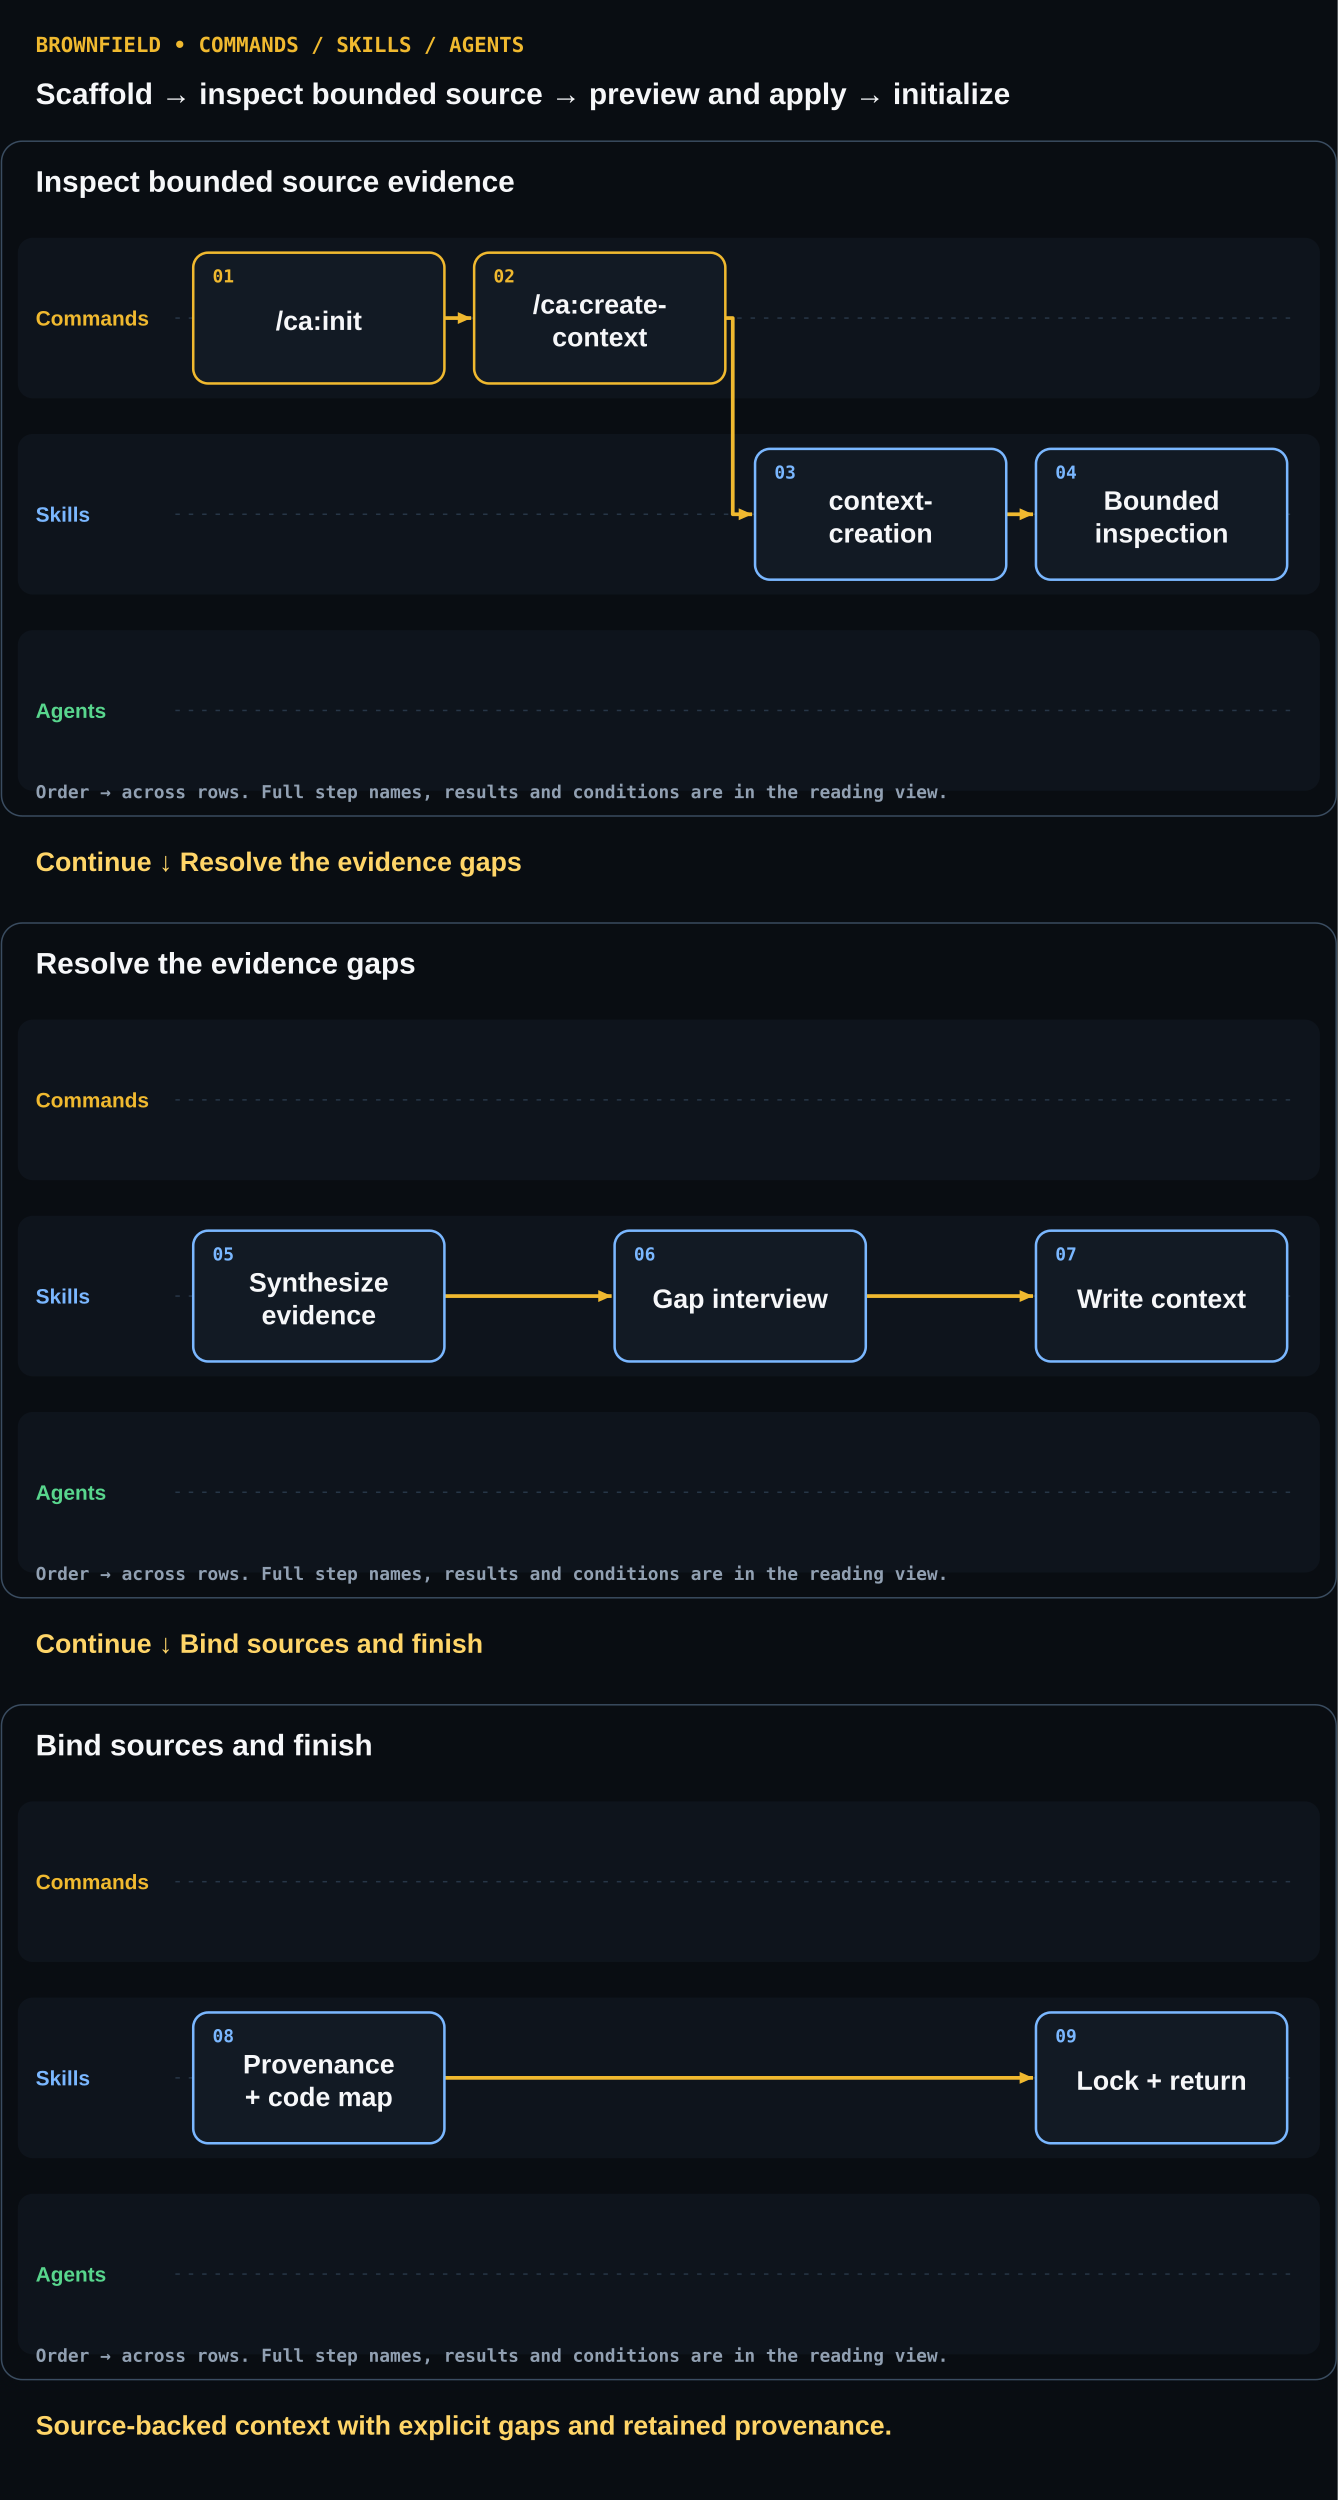
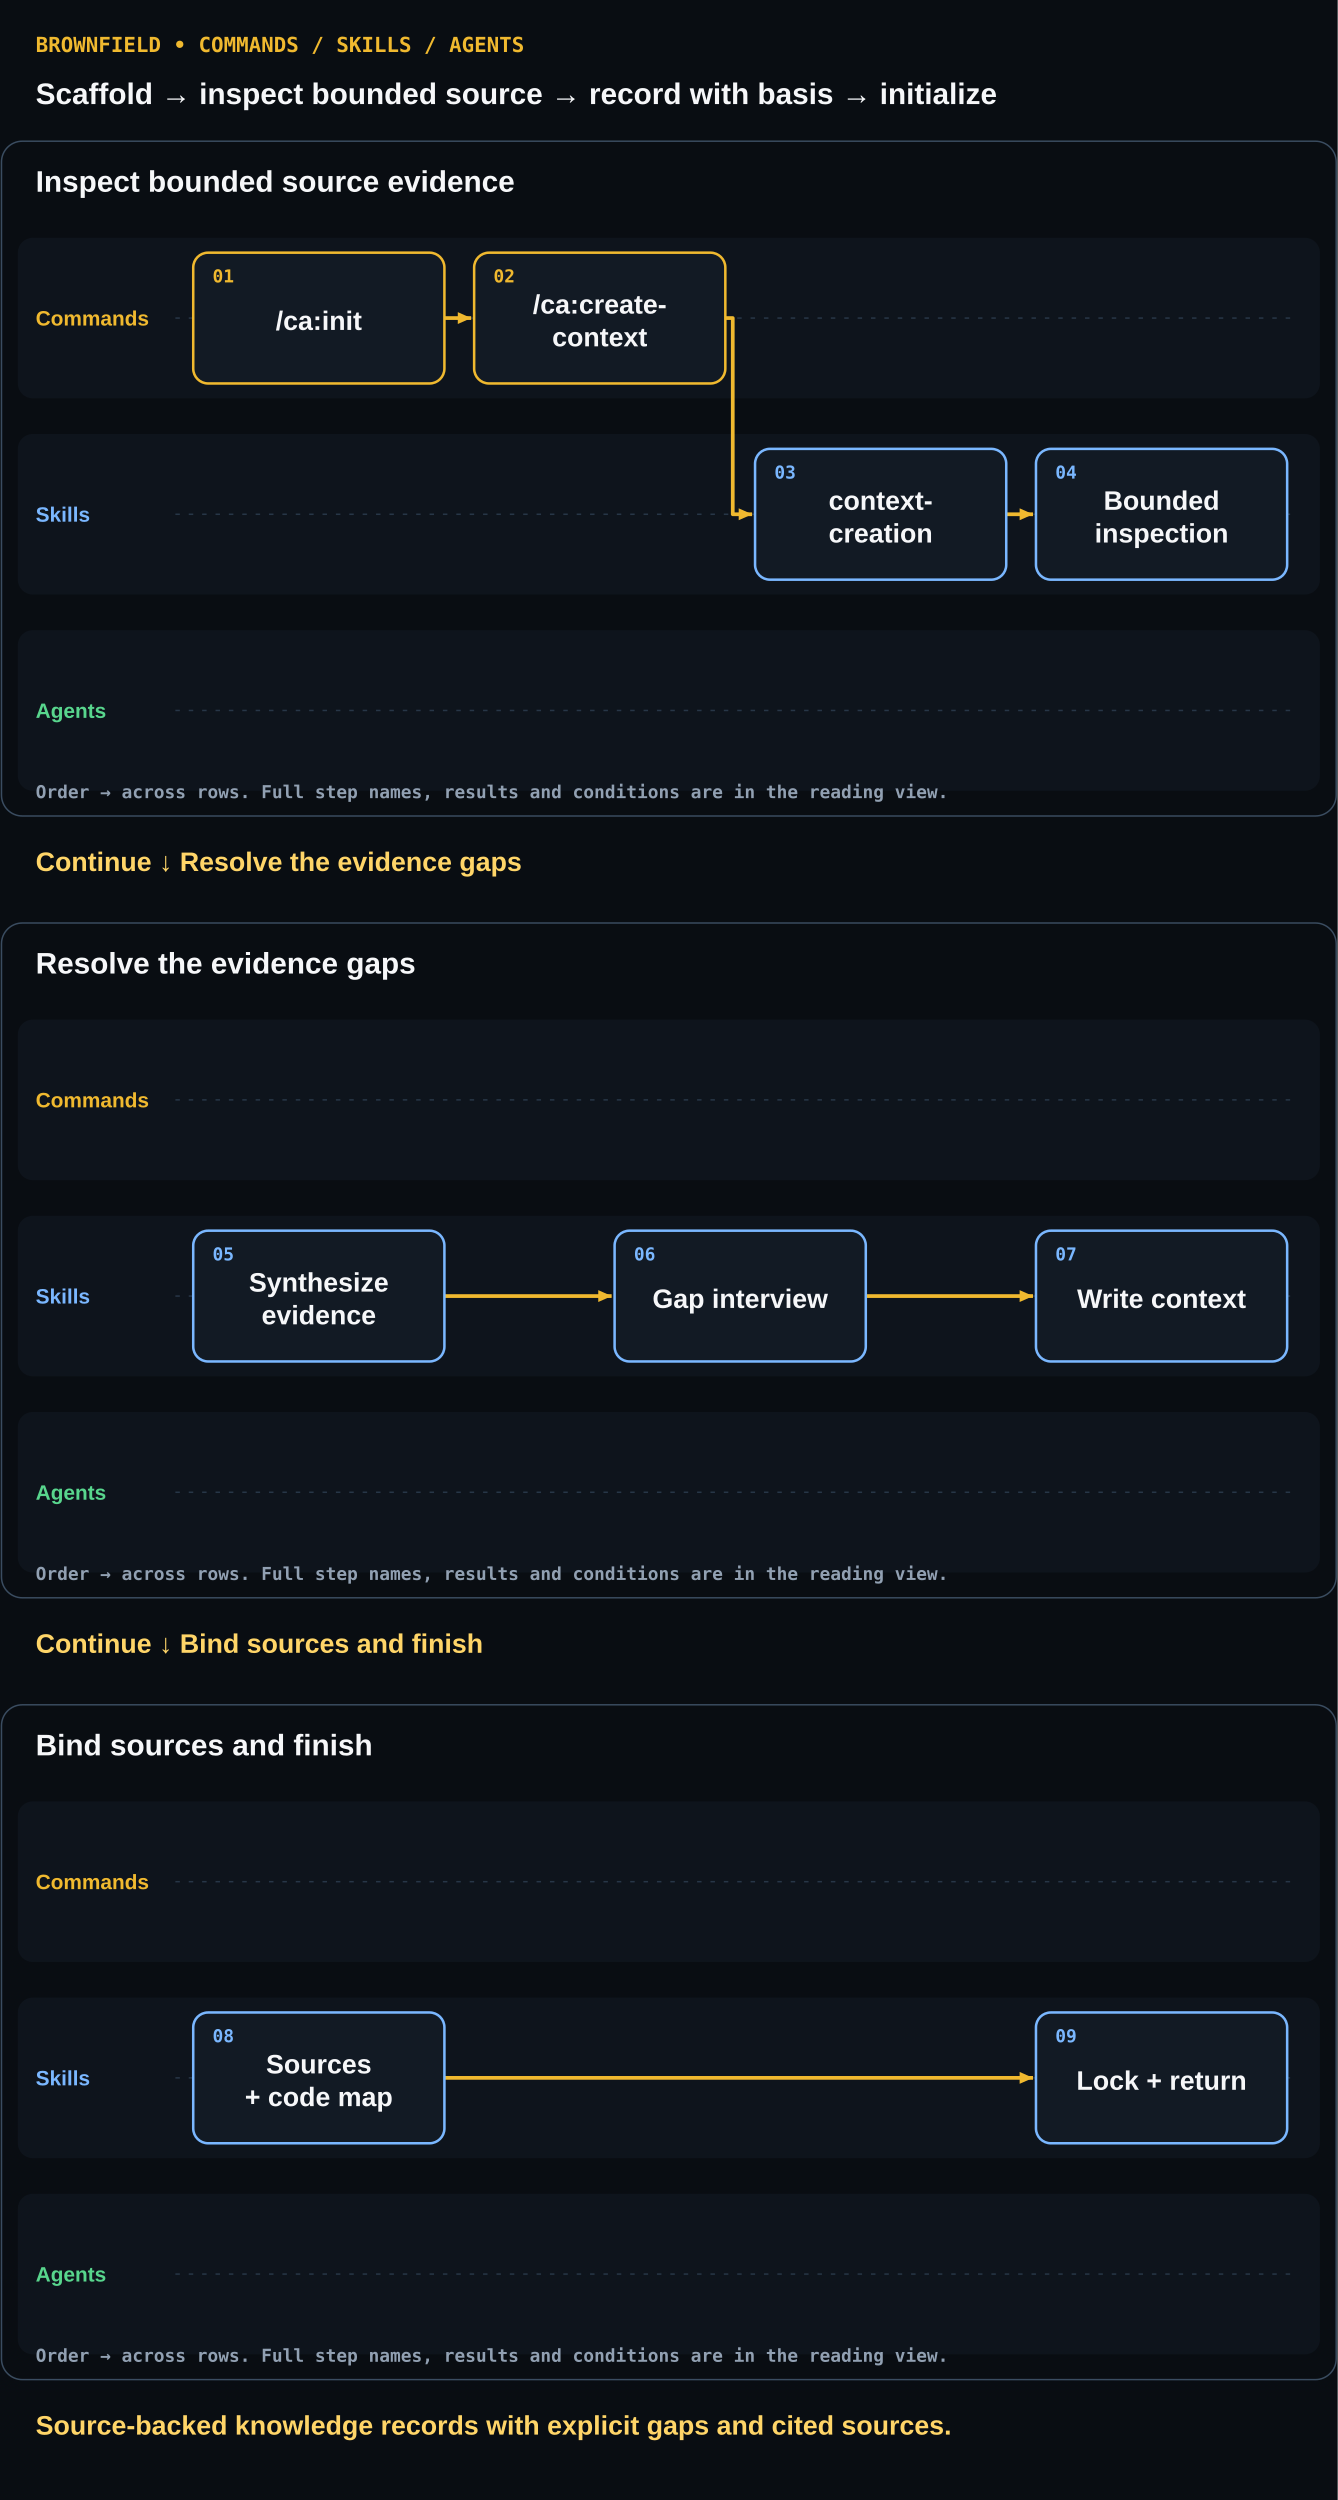
<svg xmlns="http://www.w3.org/2000/svg" viewBox="0 0 900 1682" role="img" data-diagram-system="ca-v2" data-execution-map="brownfield">
  <rect width="900" height="1682" fill="#090d12" />
  <text x="24" y="35" font-family="JetBrains Mono Variable, Consolas, Cascadia Mono, monospace" font-size="14" font-weight="600" fill="#f0b92f" text-anchor="start" data-max-width="852">BROWNFIELD • COMMANDS / SKILLS / AGENTS</text>
-   <text x="24" y="70" font-family="Manrope Variable, Segoe UI, Arial, sans-serif" font-size="20" font-weight="650" fill="#f6f7f9" text-anchor="start" data-max-width="852">Scaffold → inspect bounded source → preview and apply → initialize</text>
+   <text x="24" y="70" font-family="Manrope Variable, Segoe UI, Arial, sans-serif" font-size="20" font-weight="650" fill="#f6f7f9" text-anchor="start" data-max-width="852">Scaffold → inspect bounded source → record with basis → initialize</text>
  <svg x="0" y="94" width="900" height="456" viewBox="0 0 900 456" role="img" data-diagram-system="ca-v2" data-execution-chapter="inspect-code">
    <defs>
      <marker id="asset-brownfield-inspect-code-arrow" markerUnits="userSpaceOnUse" viewBox="0 0 9 8" markerWidth="9" markerHeight="8" refX="9" refY="4" orient="auto">
        <path d="M0 0L9 4L0 8Z" fill="#f0b92f" />
      </marker>
    </defs>
    <rect x="1" y="1" width="898" height="454" rx="14" fill="#090d12" stroke="#3a4c60" />
    <text x="24" y="35" font-family="Manrope Variable, Segoe UI, Arial, sans-serif" font-size="20" font-weight="650" fill="#f6f7f9" text-anchor="start" data-max-width="760">Inspect bounded source evidence</text>
    <rect x="12" y="66" width="876" height="108" rx="10" fill="#0e141c" />
    <path d="M118 120H874" fill="none" stroke="#273647" stroke-dasharray="3 6" />
    <text x="24" y="125" font-family="Manrope Variable, Segoe UI, Arial, sans-serif" font-size="14" font-weight="650" fill="#f0b92f" text-anchor="start" data-max-width="91">Commands</text>
    <rect x="12" y="198" width="876" height="108" rx="10" fill="#0e141c" />
    <path d="M118 252H874" fill="none" stroke="#273647" stroke-dasharray="3 6" />
    <text x="24" y="257" font-family="Manrope Variable, Segoe UI, Arial, sans-serif" font-size="14" font-weight="650" fill="#7ab7ff" text-anchor="start" data-max-width="91">Skills</text>
    <rect x="12" y="330" width="876" height="108" rx="10" fill="#0e141c" />
    <path d="M118 384H874" fill="none" stroke="#273647" stroke-dasharray="3 6" />
    <text x="24" y="389" font-family="Manrope Variable, Segoe UI, Arial, sans-serif" font-size="14" font-weight="650" fill="#58d68d" text-anchor="start" data-max-width="91">Agents</text>
    <path data-map-edge="brown-init:brown-entry" data-relation="sequence" d="M299 120H304V120H317" fill="none" stroke="#f0b92f" stroke-width="2.5" stroke-linejoin="round" marker-end="url(#asset-brownfield-inspect-code-arrow)" />
    <path data-map-edge="brown-entry:brown-preflight" data-relation="sequence" d="M488 120H493V252H506" fill="none" stroke="#f0b92f" stroke-width="2.5" stroke-linejoin="round" marker-end="url(#asset-brownfield-inspect-code-arrow)" />
    <path data-map-edge="brown-preflight:brown-scouts" data-relation="sequence" d="M677 252H682V252H695" fill="none" stroke="#f0b92f" stroke-width="2.5" stroke-linejoin="round" marker-end="url(#asset-brownfield-inspect-code-arrow)" />
    <g data-map-node="brown-init" data-role="command">
      <rect x="130" y="76" width="169" height="88" rx="10" fill="#121a24" stroke="#f0b92f" stroke-width="1.7" />
      <text x="143" y="96" font-family="JetBrains Mono Variable, Consolas, Cascadia Mono, monospace" font-size="12" font-weight="600" fill="#f0b92f" text-anchor="start" data-max-width="147" data-label-kind="annotation">01</text>
      <text x="214.5" y="128" font-family="Manrope Variable, Segoe UI, Arial, sans-serif" font-size="18" font-weight="650" fill="#f6f7f9" text-anchor="middle" data-max-width="153">/ca:init</text>
    </g>
    <g data-map-node="brown-entry" data-role="command">
      <rect x="319" y="76" width="169" height="88" rx="10" fill="#121a24" stroke="#f0b92f" stroke-width="1.7" />
      <text x="332" y="96" font-family="JetBrains Mono Variable, Consolas, Cascadia Mono, monospace" font-size="12" font-weight="600" fill="#f0b92f" text-anchor="start" data-max-width="147" data-label-kind="annotation">02</text>
      <text x="403.5" y="117" font-family="Manrope Variable, Segoe UI, Arial, sans-serif" font-size="18" font-weight="650" fill="#f6f7f9" text-anchor="middle" data-max-width="153">/ca:create-</text>
      <text x="403.5" y="139" font-family="Manrope Variable, Segoe UI, Arial, sans-serif" font-size="18" font-weight="650" fill="#f6f7f9" text-anchor="middle" data-max-width="153">context</text>
    </g>
    <g data-map-node="brown-preflight" data-role="skill">
      <rect x="508" y="208" width="169" height="88" rx="10" fill="#121a24" stroke="#7ab7ff" stroke-width="1.7" />
      <text x="521" y="228" font-family="JetBrains Mono Variable, Consolas, Cascadia Mono, monospace" font-size="12" font-weight="600" fill="#7ab7ff" text-anchor="start" data-max-width="147" data-label-kind="annotation">03</text>
      <text x="592.5" y="249" font-family="Manrope Variable, Segoe UI, Arial, sans-serif" font-size="18" font-weight="650" fill="#f6f7f9" text-anchor="middle" data-max-width="153">context-</text>
      <text x="592.5" y="271" font-family="Manrope Variable, Segoe UI, Arial, sans-serif" font-size="18" font-weight="650" fill="#f6f7f9" text-anchor="middle" data-max-width="153">creation</text>
    </g>
    <g data-map-node="brown-scouts" data-role="skill">
      <rect x="697" y="208" width="169" height="88" rx="10" fill="#121a24" stroke="#7ab7ff" stroke-width="1.7" />
      <text x="710" y="228" font-family="JetBrains Mono Variable, Consolas, Cascadia Mono, monospace" font-size="12" font-weight="600" fill="#7ab7ff" text-anchor="start" data-max-width="147" data-label-kind="annotation">04</text>
      <text x="781.5" y="249" font-family="Manrope Variable, Segoe UI, Arial, sans-serif" font-size="18" font-weight="650" fill="#f6f7f9" text-anchor="middle" data-max-width="153">Bounded</text>
      <text x="781.5" y="271" font-family="Manrope Variable, Segoe UI, Arial, sans-serif" font-size="18" font-weight="650" fill="#f6f7f9" text-anchor="middle" data-max-width="153">inspection</text>
    </g>
    <text x="24" y="443" font-family="JetBrains Mono Variable, Consolas, Cascadia Mono, monospace" font-size="12" font-weight="600" fill="#91a0b2" text-anchor="start" data-max-width="852" data-label-kind="annotation">Order → across rows. Full step names, results and conditions are in the reading view.</text>
  </svg>
  <text x="24" y="586" font-family="Manrope Variable, Segoe UI, Arial, sans-serif" font-size="18" font-weight="650" fill="#ffd568" text-anchor="start" data-max-width="852">Continue ↓ Resolve the evidence gaps</text>
  <svg x="0" y="620" width="900" height="456" viewBox="0 0 900 456" role="img" data-diagram-system="ca-v2" data-execution-chapter="synthesize-context">
    <defs>
      <marker id="asset-brownfield-synthesize-context-arrow" markerUnits="userSpaceOnUse" viewBox="0 0 9 8" markerWidth="9" markerHeight="8" refX="9" refY="4" orient="auto">
        <path d="M0 0L9 4L0 8Z" fill="#f0b92f" />
      </marker>
    </defs>
    <rect x="1" y="1" width="898" height="454" rx="14" fill="#090d12" stroke="#3a4c60" />
    <text x="24" y="35" font-family="Manrope Variable, Segoe UI, Arial, sans-serif" font-size="20" font-weight="650" fill="#f6f7f9" text-anchor="start" data-max-width="760">Resolve the evidence gaps</text>
    <rect x="12" y="66" width="876" height="108" rx="10" fill="#0e141c" />
    <path d="M118 120H874" fill="none" stroke="#273647" stroke-dasharray="3 6" />
    <text x="24" y="125" font-family="Manrope Variable, Segoe UI, Arial, sans-serif" font-size="14" font-weight="650" fill="#f0b92f" text-anchor="start" data-max-width="91">Commands</text>
    <rect x="12" y="198" width="876" height="108" rx="10" fill="#0e141c" />
    <path d="M118 252H874" fill="none" stroke="#273647" stroke-dasharray="3 6" />
    <text x="24" y="257" font-family="Manrope Variable, Segoe UI, Arial, sans-serif" font-size="14" font-weight="650" fill="#7ab7ff" text-anchor="start" data-max-width="91">Skills</text>
    <rect x="12" y="330" width="876" height="108" rx="10" fill="#0e141c" />
    <path d="M118 384H874" fill="none" stroke="#273647" stroke-dasharray="3 6" />
    <text x="24" y="389" font-family="Manrope Variable, Segoe UI, Arial, sans-serif" font-size="14" font-weight="650" fill="#58d68d" text-anchor="start" data-max-width="91">Agents</text>
    <path data-map-edge="brown-synthesis:brown-gaps" data-relation="return" d="M299 252H398.5V252H411.5" fill="none" stroke="#f0b92f" stroke-width="2.5" stroke-linejoin="round" marker-end="url(#asset-brownfield-synthesize-context-arrow)" />
    <path data-map-edge="brown-gaps:brown-write" data-relation="sequence" d="M582.5 252H682V252H695" fill="none" stroke="#f0b92f" stroke-width="2.5" stroke-linejoin="round" marker-end="url(#asset-brownfield-synthesize-context-arrow)" />
    <g data-map-node="brown-synthesis" data-role="skill">
      <rect x="130" y="208" width="169" height="88" rx="10" fill="#121a24" stroke="#7ab7ff" stroke-width="1.7" />
      <text x="143" y="228" font-family="JetBrains Mono Variable, Consolas, Cascadia Mono, monospace" font-size="12" font-weight="600" fill="#7ab7ff" text-anchor="start" data-max-width="147" data-label-kind="annotation">05</text>
      <text x="214.5" y="249" font-family="Manrope Variable, Segoe UI, Arial, sans-serif" font-size="18" font-weight="650" fill="#f6f7f9" text-anchor="middle" data-max-width="153">Synthesize</text>
      <text x="214.5" y="271" font-family="Manrope Variable, Segoe UI, Arial, sans-serif" font-size="18" font-weight="650" fill="#f6f7f9" text-anchor="middle" data-max-width="153">evidence</text>
    </g>
    <g data-map-node="brown-gaps" data-role="skill">
      <rect x="413.5" y="208" width="169" height="88" rx="10" fill="#121a24" stroke="#7ab7ff" stroke-width="1.7" />
      <text x="426.5" y="228" font-family="JetBrains Mono Variable, Consolas, Cascadia Mono, monospace" font-size="12" font-weight="600" fill="#7ab7ff" text-anchor="start" data-max-width="147" data-label-kind="annotation">06</text>
      <text x="498" y="260" font-family="Manrope Variable, Segoe UI, Arial, sans-serif" font-size="18" font-weight="650" fill="#f6f7f9" text-anchor="middle" data-max-width="153">Gap interview</text>
    </g>
    <g data-map-node="brown-write" data-role="skill">
      <rect x="697" y="208" width="169" height="88" rx="10" fill="#121a24" stroke="#7ab7ff" stroke-width="1.7" />
      <text x="710" y="228" font-family="JetBrains Mono Variable, Consolas, Cascadia Mono, monospace" font-size="12" font-weight="600" fill="#7ab7ff" text-anchor="start" data-max-width="147" data-label-kind="annotation">07</text>
      <text x="781.5" y="260" font-family="Manrope Variable, Segoe UI, Arial, sans-serif" font-size="18" font-weight="650" fill="#f6f7f9" text-anchor="middle" data-max-width="153">Write context</text>
    </g>
    <text x="24" y="443" font-family="JetBrains Mono Variable, Consolas, Cascadia Mono, monospace" font-size="12" font-weight="600" fill="#91a0b2" text-anchor="start" data-max-width="852" data-label-kind="annotation">Order → across rows. Full step names, results and conditions are in the reading view.</text>
  </svg>
  <text x="24" y="1112" font-family="Manrope Variable, Segoe UI, Arial, sans-serif" font-size="18" font-weight="650" fill="#ffd568" text-anchor="start" data-max-width="852">Continue ↓ Bind sources and finish</text>
  <svg x="0" y="1146" width="900" height="456" viewBox="0 0 900 456" role="img" data-diagram-system="ca-v2" data-execution-chapter="lock-brownfield">
    <defs>
      <marker id="asset-brownfield-lock-brownfield-arrow" markerUnits="userSpaceOnUse" viewBox="0 0 9 8" markerWidth="9" markerHeight="8" refX="9" refY="4" orient="auto">
        <path d="M0 0L9 4L0 8Z" fill="#f0b92f" />
      </marker>
    </defs>
    <rect x="1" y="1" width="898" height="454" rx="14" fill="#090d12" stroke="#3a4c60" />
    <text x="24" y="35" font-family="Manrope Variable, Segoe UI, Arial, sans-serif" font-size="20" font-weight="650" fill="#f6f7f9" text-anchor="start" data-max-width="760">Bind sources and finish</text>
    <rect x="12" y="66" width="876" height="108" rx="10" fill="#0e141c" />
    <path d="M118 120H874" fill="none" stroke="#273647" stroke-dasharray="3 6" />
    <text x="24" y="125" font-family="Manrope Variable, Segoe UI, Arial, sans-serif" font-size="14" font-weight="650" fill="#f0b92f" text-anchor="start" data-max-width="91">Commands</text>
    <rect x="12" y="198" width="876" height="108" rx="10" fill="#0e141c" />
    <path d="M118 252H874" fill="none" stroke="#273647" stroke-dasharray="3 6" />
    <text x="24" y="257" font-family="Manrope Variable, Segoe UI, Arial, sans-serif" font-size="14" font-weight="650" fill="#7ab7ff" text-anchor="start" data-max-width="91">Skills</text>
    <rect x="12" y="330" width="876" height="108" rx="10" fill="#0e141c" />
    <path d="M118 384H874" fill="none" stroke="#273647" stroke-dasharray="3 6" />
    <text x="24" y="389" font-family="Manrope Variable, Segoe UI, Arial, sans-serif" font-size="14" font-weight="650" fill="#58d68d" text-anchor="start" data-max-width="91">Agents</text>
    <path data-map-edge="brown-provenance:brown-lock" data-relation="sequence" d="M299 252H682V252H695" fill="none" stroke="#f0b92f" stroke-width="2.5" stroke-linejoin="round" marker-end="url(#asset-brownfield-lock-brownfield-arrow)" />
    <g data-map-node="brown-provenance" data-role="skill">
      <rect x="130" y="208" width="169" height="88" rx="10" fill="#121a24" stroke="#7ab7ff" stroke-width="1.7" />
      <text x="143" y="228" font-family="JetBrains Mono Variable, Consolas, Cascadia Mono, monospace" font-size="12" font-weight="600" fill="#7ab7ff" text-anchor="start" data-max-width="147" data-label-kind="annotation">08</text>
-       <text x="214.5" y="249" font-family="Manrope Variable, Segoe UI, Arial, sans-serif" font-size="18" font-weight="650" fill="#f6f7f9" text-anchor="middle" data-max-width="153">Provenance</text>
+       <text x="214.5" y="249" font-family="Manrope Variable, Segoe UI, Arial, sans-serif" font-size="18" font-weight="650" fill="#f6f7f9" text-anchor="middle" data-max-width="153">Sources</text>
      <text x="214.5" y="271" font-family="Manrope Variable, Segoe UI, Arial, sans-serif" font-size="18" font-weight="650" fill="#f6f7f9" text-anchor="middle" data-max-width="153">+ code map</text>
    </g>
    <g data-map-node="brown-lock" data-role="skill">
      <rect x="697" y="208" width="169" height="88" rx="10" fill="#121a24" stroke="#7ab7ff" stroke-width="1.7" />
      <text x="710" y="228" font-family="JetBrains Mono Variable, Consolas, Cascadia Mono, monospace" font-size="12" font-weight="600" fill="#7ab7ff" text-anchor="start" data-max-width="147" data-label-kind="annotation">09</text>
      <text x="781.5" y="260" font-family="Manrope Variable, Segoe UI, Arial, sans-serif" font-size="18" font-weight="650" fill="#f6f7f9" text-anchor="middle" data-max-width="153">Lock + return</text>
    </g>
    <text x="24" y="443" font-family="JetBrains Mono Variable, Consolas, Cascadia Mono, monospace" font-size="12" font-weight="600" fill="#91a0b2" text-anchor="start" data-max-width="852" data-label-kind="annotation">Order → across rows. Full step names, results and conditions are in the reading view.</text>
  </svg>
-   <text x="24" y="1638" font-family="Manrope Variable, Segoe UI, Arial, sans-serif" font-size="18" font-weight="650" fill="#ffd568" text-anchor="start" data-max-width="852">Source-backed context with explicit gaps and retained provenance.</text>
+   <text x="24" y="1638" font-family="Manrope Variable, Segoe UI, Arial, sans-serif" font-size="18" font-weight="650" fill="#ffd568" text-anchor="start" data-max-width="852">Source-backed knowledge records with explicit gaps and cited sources.</text>
</svg>
